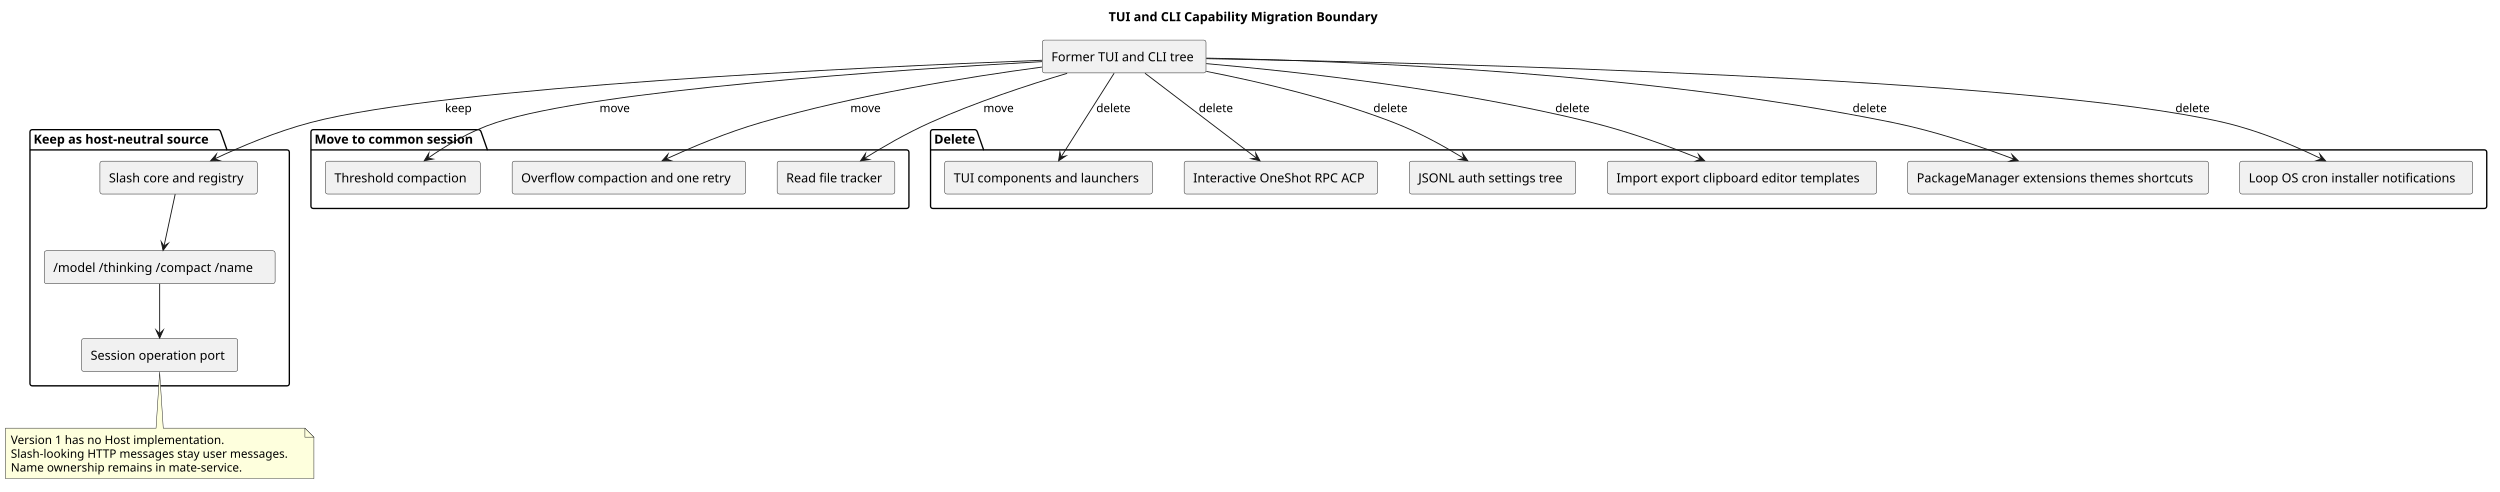
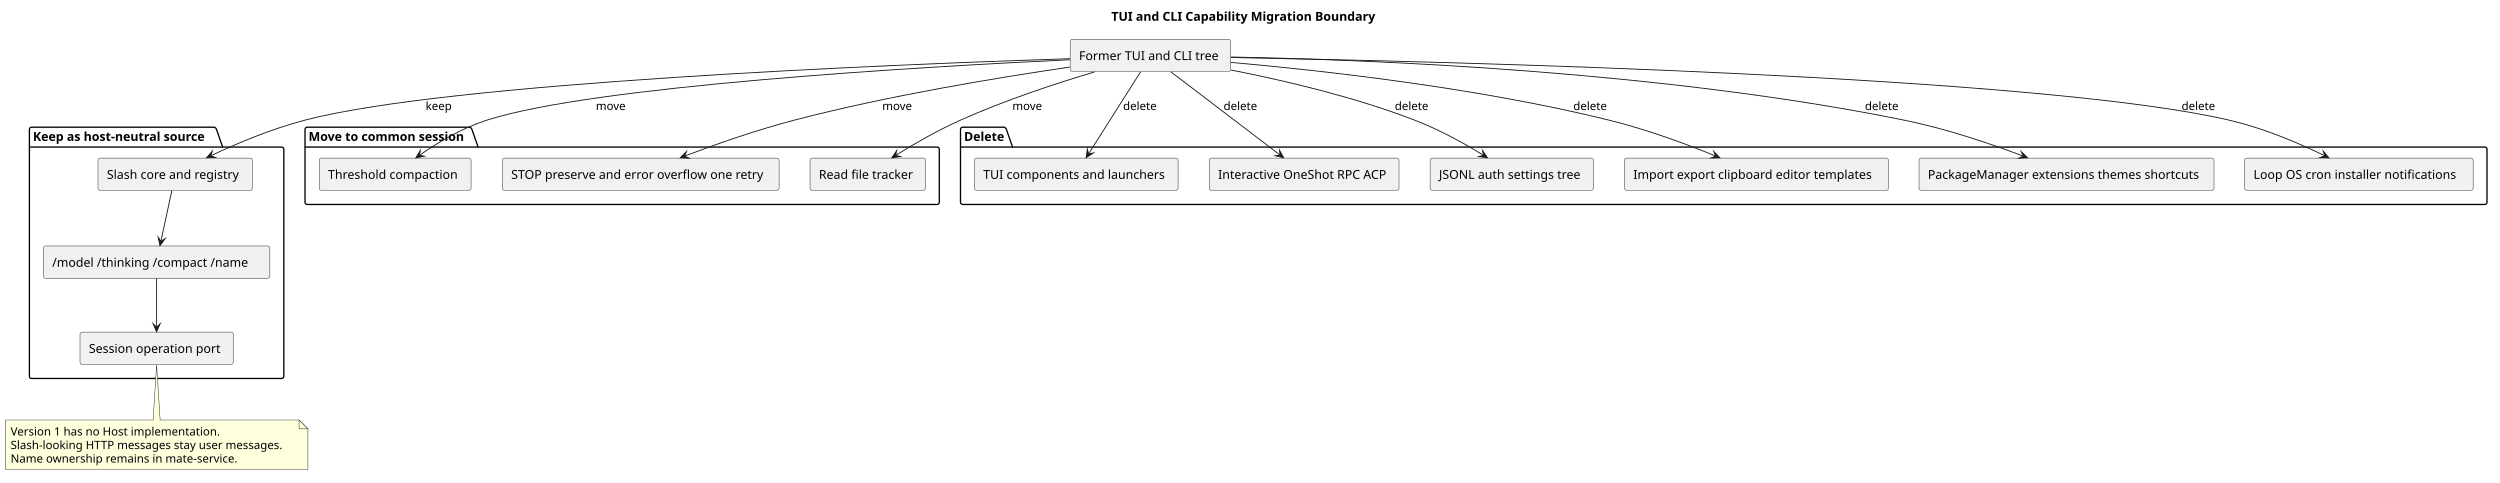
- <svg xmlns="http://www.w3.org/2000/svg" contentStyleType="text/css" data-diagram-type="DESCRIPTION" height="546px" preserveAspectRatio="none" style="width:2776px;height:546px;background:#FFFFFF;" version="1.1" viewBox="0 0 2776 546" width="2776px" zoomAndPan="magnify">
+ <svg xmlns="http://www.w3.org/2000/svg" contentStyleType="text/css" data-diagram-type="DESCRIPTION" height="546px" preserveAspectRatio="none" style="width:2830px;height:546px;background:#FFFFFF;" version="1.1" viewBox="0 0 2830 546" width="2830px" zoomAndPan="magnify">
  <defs />
  <g>
    <g class="title" data-source-line="537">
-       <text fill="#000000" font-family="sans-serif" font-size="14" font-weight="700" lengthAdjust="spacing" textLength="307.255" x="1231.013" y="23.535">TUI and CLI Capability Migration Boundary</text>
+       <text fill="#000000" font-family="sans-serif" font-size="14" font-weight="700" lengthAdjust="spacing" textLength="307.255" x="1258.013" y="23.535">TUI and CLI Capability Migration Boundary</text>
    </g>
    <g class="cluster" data-qualified-name="Keep as host-neutral source" data-source-line="550" id="ent0002">
      <path d="M35.78,143.968 L242.542,143.968 A3.75,3.75 0 0 1 245.042,146.468 L252.042,166.457 L318.78,166.457 A2.5,2.5 0 0 1 321.28,168.957 L321.28,425.938 A2.5,2.5 0 0 1 318.78,428.438 L35.78,428.438 A2.5,2.5 0 0 1 33.28,425.938 L33.28,146.468 A2.5,2.5 0 0 1 35.78,143.968" fill="none" style="stroke:#000000;stroke-width:1.5;" />
      <line style="stroke:#000000;stroke-width:1.5;" x1="33.28" x2="252.042" y1="166.457" y2="166.457" />
      <text fill="#000000" font-family="sans-serif" font-size="14" font-weight="700" lengthAdjust="spacing" textLength="205.762" x="37.28" y="159.503">Keep as host-neutral source</text>
    </g>
    <g class="cluster" data-qualified-name="Move to common session" data-source-line="555" id="ent0006">
-       <path d="M347.78,143.968 L531.716,143.968 A3.75,3.75 0 0 1 534.216,146.468 L541.216,166.457 L1006.78,166.457 A2.5,2.5 0 0 1 1009.28,168.957 L1009.28,228.958 A2.5,2.5 0 0 1 1006.78,231.458 L347.78,231.458 A2.5,2.5 0 0 1 345.28,228.958 L345.28,146.468 A2.5,2.5 0 0 1 347.78,143.968" fill="none" style="stroke:#000000;stroke-width:1.5;" />
+       <path d="M347.78,143.968 L531.716,143.968 A3.75,3.75 0 0 1 534.216,146.468 L541.216,166.457 L1060.78,166.457 A2.5,2.5 0 0 1 1063.28,168.957 L1063.28,228.958 A2.5,2.5 0 0 1 1060.78,231.458 L347.78,231.458 A2.5,2.5 0 0 1 345.28,228.958 L345.28,146.468 A2.5,2.5 0 0 1 347.78,143.968" fill="none" style="stroke:#000000;stroke-width:1.5;" />
      <line style="stroke:#000000;stroke-width:1.5;" x1="345.28" x2="541.216" y1="166.457" y2="166.457" />
      <text fill="#000000" font-family="sans-serif" font-size="14" font-weight="700" lengthAdjust="spacing" textLength="182.936" x="349.28" y="159.503">Move to common session</text>
    </g>
    <g class="cluster" data-qualified-name="Delete" data-source-line="560" id="ent0010">
-       <path d="M1035.78,143.968 L1082.717,143.968 A3.75,3.75 0 0 1 1085.217,146.468 L1092.217,166.457 L2758.78,166.457 A2.5,2.5 0 0 1 2761.28,168.957 L2761.28,228.958 A2.5,2.5 0 0 1 2758.78,231.458 L1035.78,231.458 A2.5,2.5 0 0 1 1033.28,228.958 L1033.28,146.468 A2.5,2.5 0 0 1 1035.78,143.968" fill="none" style="stroke:#000000;stroke-width:1.5;" />
-       <line style="stroke:#000000;stroke-width:1.5;" x1="1033.28" x2="1092.217" y1="166.457" y2="166.457" />
-       <text fill="#000000" font-family="sans-serif" font-size="14" font-weight="700" lengthAdjust="spacing" textLength="45.938" x="1037.28" y="159.503">Delete</text>
+       <path d="M1089.78,143.968 L1136.717,143.968 A3.75,3.75 0 0 1 1139.217,146.468 L1146.217,166.457 L2812.78,166.457 A2.5,2.5 0 0 1 2815.28,168.957 L2815.28,228.958 A2.5,2.5 0 0 1 2812.78,231.458 L1089.78,231.458 A2.5,2.5 0 0 1 1087.28,228.958 L1087.28,146.468 A2.5,2.5 0 0 1 1089.78,143.968" fill="none" style="stroke:#000000;stroke-width:1.5;" />
+       <line style="stroke:#000000;stroke-width:1.5;" x1="1087.28" x2="1146.217" y1="166.457" y2="166.457" />
+       <text fill="#000000" font-family="sans-serif" font-size="14" font-weight="700" lengthAdjust="spacing" textLength="45.938" x="1091.28" y="159.503">Delete</text>
    </g>
    <g class="entity" data-qualified-name="Keep as host-neutral source.Slash" data-source-line="551" id="ent0003">
      <rect fill="#F1F1F1" height="36.488" rx="2.5" ry="2.5" style="stroke:#181818;stroke-width:0.5;" width="174.684" x="110.94" y="178.968" />
      <text fill="#000000" font-family="sans-serif" font-size="14" lengthAdjust="spacing" textLength="154.684" x="120.94" y="202.503">Slash core and registry</text>
    </g>
    <g class="entity" data-qualified-name="Keep as host-neutral source.Handlers" data-source-line="552" id="ent0004">
      <rect fill="#F1F1F1" height="36.488" rx="2.5" ry="2.5" style="stroke:#181818;stroke-width:0.5;" width="256.373" x="49.1" y="278.458" />
      <text fill="#000000" font-family="sans-serif" font-size="14" lengthAdjust="spacing" textLength="236.373" x="59.1" y="301.993">/model /thinking /compact /name</text>
    </g>
    <g class="entity" data-qualified-name="Keep as host-neutral source.Port" data-source-line="553" id="ent0005">
      <rect fill="#F1F1F1" height="36.488" rx="2.5" ry="2.5" style="stroke:#181818;stroke-width:0.5;" width="173.426" x="90.57" y="375.948" />
      <text fill="#000000" font-family="sans-serif" font-size="14" lengthAdjust="spacing" textLength="153.426" x="100.57" y="399.483">Session operation port</text>
    </g>
    <g class="entity" data-qualified-name="Move to common session.Threshold" data-source-line="556" id="ent0007">
      <rect fill="#F1F1F1" height="36.488" rx="2.5" ry="2.5" style="stroke:#181818;stroke-width:0.5;" width="171.908" x="361.33" y="178.968" />
      <text fill="#000000" font-family="sans-serif" font-size="14" lengthAdjust="spacing" textLength="151.908" x="371.33" y="202.503">Threshold compaction</text>
    </g>
    <g class="entity" data-qualified-name="Move to common session.Overflow" data-source-line="557" id="ent0008">
-       <rect fill="#F1F1F1" height="36.488" rx="2.5" ry="2.5" style="stroke:#181818;stroke-width:0.5;" width="259.203" x="568.68" y="178.968" />
-       <text fill="#000000" font-family="sans-serif" font-size="14" lengthAdjust="spacing" textLength="239.203" x="578.68" y="202.503">Overflow compaction and one retry</text>
+       <rect fill="#F1F1F1" height="36.488" rx="2.5" ry="2.5" style="stroke:#181818;stroke-width:0.5;" width="313.303" x="568.63" y="178.968" />
+       <text fill="#000000" font-family="sans-serif" font-size="14" lengthAdjust="spacing" textLength="293.303" x="578.63" y="202.503">STOP preserve and error overflow one retry</text>
    </g>
    <g class="entity" data-qualified-name="Move to common session.Tracker" data-source-line="558" id="ent0009">
-       <rect fill="#F1F1F1" height="36.488" rx="2.5" ry="2.5" style="stroke:#181818;stroke-width:0.5;" width="130.674" x="862.95" y="178.968" />
-       <text fill="#000000" font-family="sans-serif" font-size="14" lengthAdjust="spacing" textLength="110.674" x="872.95" y="202.503">Read file tracker</text>
+       <rect fill="#F1F1F1" height="36.488" rx="2.5" ry="2.5" style="stroke:#181818;stroke-width:0.5;" width="130.674" x="916.95" y="178.968" />
+       <text fill="#000000" font-family="sans-serif" font-size="14" lengthAdjust="spacing" textLength="110.674" x="926.95" y="202.503">Read file tracker</text>
    </g>
    <g class="entity" data-qualified-name="Delete.Tui" data-source-line="561" id="ent0011">
-       <rect fill="#F1F1F1" height="36.488" rx="2.5" ry="2.5" style="stroke:#181818;stroke-width:0.5;" width="230.588" x="1048.99" y="178.968" />
-       <text fill="#000000" font-family="sans-serif" font-size="14" lengthAdjust="spacing" textLength="210.588" x="1058.99" y="202.503">TUI components and launchers</text>
+       <rect fill="#F1F1F1" height="36.488" rx="2.5" ry="2.5" style="stroke:#181818;stroke-width:0.5;" width="230.588" x="1102.99" y="178.968" />
+       <text fill="#000000" font-family="sans-serif" font-size="14" lengthAdjust="spacing" textLength="210.588" x="1112.99" y="202.503">TUI components and launchers</text>
    </g>
    <g class="entity" data-qualified-name="Delete.Modes" data-source-line="562" id="ent0012">
-       <rect fill="#F1F1F1" height="36.488" rx="2.5" ry="2.5" style="stroke:#181818;stroke-width:0.5;" width="214.797" x="1314.88" y="178.968" />
-       <text fill="#000000" font-family="sans-serif" font-size="14" lengthAdjust="spacing" textLength="194.797" x="1324.88" y="202.503">Interactive OneShot RPC ACP</text>
+       <rect fill="#F1F1F1" height="36.488" rx="2.5" ry="2.5" style="stroke:#181818;stroke-width:0.5;" width="214.797" x="1368.88" y="178.968" />
+       <text fill="#000000" font-family="sans-serif" font-size="14" lengthAdjust="spacing" textLength="194.797" x="1378.88" y="202.503">Interactive OneShot RPC ACP</text>
    </g>
    <g class="entity" data-qualified-name="Delete.Local" data-source-line="563" id="ent0013">
-       <rect fill="#F1F1F1" height="36.488" rx="2.5" ry="2.5" style="stroke:#181818;stroke-width:0.5;" width="184.787" x="1564.89" y="178.968" />
-       <text fill="#000000" font-family="sans-serif" font-size="14" lengthAdjust="spacing" textLength="164.787" x="1574.89" y="202.503">JSONL auth settings tree</text>
+       <rect fill="#F1F1F1" height="36.488" rx="2.5" ry="2.5" style="stroke:#181818;stroke-width:0.5;" width="184.787" x="1618.89" y="178.968" />
+       <text fill="#000000" font-family="sans-serif" font-size="14" lengthAdjust="spacing" textLength="164.787" x="1628.89" y="202.503">JSONL auth settings tree</text>
    </g>
    <g class="entity" data-qualified-name="Delete.Terminal" data-source-line="564" id="ent0014">
-       <rect fill="#F1F1F1" height="36.488" rx="2.5" ry="2.5" style="stroke:#181818;stroke-width:0.5;" width="298.81" x="1784.88" y="178.968" />
-       <text fill="#000000" font-family="sans-serif" font-size="14" lengthAdjust="spacing" textLength="278.81" x="1794.88" y="202.503">Import export clipboard editor templates</text>
+       <rect fill="#F1F1F1" height="36.488" rx="2.5" ry="2.5" style="stroke:#181818;stroke-width:0.5;" width="298.81" x="1838.88" y="178.968" />
+       <text fill="#000000" font-family="sans-serif" font-size="14" lengthAdjust="spacing" textLength="278.81" x="1848.88" y="202.503">Import export clipboard editor templates</text>
    </g>
    <g class="entity" data-qualified-name="Delete.Packages" data-source-line="565" id="ent0015">
-       <rect fill="#F1F1F1" height="36.488" rx="2.5" ry="2.5" style="stroke:#181818;stroke-width:0.5;" width="333.913" x="2118.33" y="178.968" />
-       <text fill="#000000" font-family="sans-serif" font-size="14" lengthAdjust="spacing" textLength="313.913" x="2128.33" y="202.503">PackageManager extensions themes shortcuts</text>
+       <rect fill="#F1F1F1" height="36.488" rx="2.5" ry="2.5" style="stroke:#181818;stroke-width:0.5;" width="333.913" x="2172.33" y="178.968" />
+       <text fill="#000000" font-family="sans-serif" font-size="14" lengthAdjust="spacing" textLength="313.913" x="2182.33" y="202.503">PackageManager extensions themes shortcuts</text>
    </g>
    <g class="entity" data-qualified-name="Delete.Legacy" data-source-line="566" id="ent0016">
-       <rect fill="#F1F1F1" height="36.488" rx="2.5" ry="2.5" style="stroke:#181818;stroke-width:0.5;" width="258.636" x="2486.97" y="178.968" />
-       <text fill="#000000" font-family="sans-serif" font-size="14" lengthAdjust="spacing" textLength="238.636" x="2496.97" y="202.503">Loop OS cron installer notifications</text>
+       <rect fill="#F1F1F1" height="36.488" rx="2.5" ry="2.5" style="stroke:#181818;stroke-width:0.5;" width="258.636" x="2540.97" y="178.968" />
+       <text fill="#000000" font-family="sans-serif" font-size="14" lengthAdjust="spacing" textLength="238.636" x="2550.97" y="202.503">Loop OS cron installer notifications</text>
    </g>
    <g class="entity" data-qualified-name="Old" data-source-line="549" id="ent0001">
-       <rect fill="#F1F1F1" height="36.488" rx="2.5" ry="2.5" style="stroke:#181818;stroke-width:0.5;" width="181.718" x="1157.42" y="44.488" />
-       <text fill="#000000" font-family="sans-serif" font-size="14" lengthAdjust="spacing" textLength="161.718" x="1167.42" y="68.023">Former TUI and CLI tree</text>
+       <rect fill="#F1F1F1" height="36.488" rx="2.5" ry="2.5" style="stroke:#181818;stroke-width:0.5;" width="181.718" x="1211.42" y="44.488" />
+       <text fill="#000000" font-family="sans-serif" font-size="14" lengthAdjust="spacing" textLength="161.718" x="1221.42" y="68.023">Former TUI and CLI tree</text>
    </g>
    <g class="entity" data-qualified-name="GMN29" data-source-line="583" id="ent0030">
      <path d="M6,475.438 L6,531.37 A0,0 0 0 0 6,531.37 L348.566,531.37 A0,0 0 0 0 348.566,531.37 L348.566,485.438 L338.566,475.438 L181.28,475.438 L177.28,412.898 L173.28,475.438 L6,475.438 A0,0 0 0 0 6,475.438" fill="#FEFFDD" style="stroke:#181818;stroke-width:0.5;" />
      <path d="M338.566,475.438 L338.566,485.438 L348.566,485.438 L338.566,475.438" fill="#FEFFDD" style="stroke:#181818;stroke-width:0.5;" />
      <text fill="#000000" font-family="sans-serif" font-size="13" lengthAdjust="spacing" textLength="246.594" x="12" y="493.007">Version 1 has no Host implementation.</text>
      <text fill="#000000" font-family="sans-serif" font-size="13" lengthAdjust="spacing" textLength="321.566" x="12" y="508.317">Slash-looking HTTP messages stay user messages.</text>
      <text fill="#000000" font-family="sans-serif" font-size="13" lengthAdjust="spacing" textLength="266.671" x="12" y="523.628">Name ownership remains in mate-service.</text>
    </g>
    <g class="link" data-entity-1="ent0001" data-entity-2="ent0003" data-link-type="dependency" data-source-line="569" id="lnk17">
-       <path d="M1157.17,66.918 C959.48,74.508 496.8,96.058 345.28,135.968 C305.94,146.338 267.664,162.629 238.444,176.379" fill="none" id="Old-to-Slash" style="stroke:#181818;stroke-width:1;" />
-       <polygon fill="#181818" points="233.92,178.508,243.767,178.296,238.444,176.379,240.36,171.057,233.92,178.508" style="stroke:#181818;stroke-width:1;stroke-linejoin:miter;stroke-miterlimit:10;" />
-       <text fill="#000000" font-family="sans-serif" font-size="13" lengthAdjust="spacing" textLength="30.266" x="494.2" y="124.537">keep</text>
+       <path d="M1211.17,66.408 C1004.83,73.148 507.24,93.418 345.28,135.968 C305.94,146.308 267.654,162.608 238.434,176.368" fill="none" id="Old-to-Slash" style="stroke:#181818;stroke-width:1;" />
+       <polygon fill="#181818" points="233.91,178.498,243.756,178.283,238.434,176.368,240.348,171.045,233.91,178.498" style="stroke:#181818;stroke-width:1;stroke-linejoin:miter;stroke-miterlimit:10;" />
+       <text fill="#000000" font-family="sans-serif" font-size="13" lengthAdjust="spacing" textLength="30.266" x="481.8" y="124.537">keep</text>
    </g>
    <g class="link" data-entity-1="ent0003" data-entity-2="ent0004" data-link-type="dependency" data-source-line="570" id="lnk18">
      <path d="M194.53,215.648 C190.73,233.278 185.942,255.51 182.132,273.21" fill="none" id="Slash-to-Handlers" style="stroke:#181818;stroke-width:1;" />
      <polygon fill="#181818" points="181.08,278.098,186.884,270.142,182.132,273.21,179.064,268.458,181.08,278.098" style="stroke:#181818;stroke-width:1;stroke-linejoin:miter;stroke-miterlimit:10;" />
    </g>
    <g class="link" data-entity-1="ent0004" data-entity-2="ent0005" data-link-type="dependency" data-source-line="571" id="lnk19">
      <path d="M177.28,315.218 C177.28,332.338 177.28,353.268 177.28,370.468" fill="none" id="Handlers-to-Port" style="stroke:#181818;stroke-width:1;" />
      <polygon fill="#181818" points="177.28,375.468,181.28,366.468,177.28,370.468,173.28,366.468,177.28,375.468" style="stroke:#181818;stroke-width:1;stroke-linejoin:miter;stroke-miterlimit:10;" />
    </g>
    <g class="link" data-entity-1="ent0001" data-entity-2="ent0007" data-link-type="dependency" data-source-line="572" id="lnk20">
-       <path d="M1157.03,68.428 C994.51,77.588 661.63,100.118 551.28,135.968 C521.71,145.578 495.435,161.553 475.205,175.623" fill="none" id="Old-to-Threshold" style="stroke:#181818;stroke-width:1;" />
-       <polygon fill="#181818" points="471.1,178.478,480.773,176.623,475.205,175.623,476.205,170.056,471.1,178.478" style="stroke:#181818;stroke-width:1;stroke-linejoin:miter;stroke-miterlimit:10;" />
-       <text fill="#000000" font-family="sans-serif" font-size="13" lengthAdjust="spacing" textLength="34.093" x="665.68" y="124.537">move</text>
+       <path d="M1211.09,67.638 C1038.79,75.818 671.87,97.278 551.28,135.968 C521.48,145.538 494.999,161.716 474.779,175.836" fill="none" id="Old-to-Threshold" style="stroke:#181818;stroke-width:1;" />
+       <polygon fill="#181818" points="470.68,178.698,480.349,176.825,474.779,175.836,475.769,170.266,470.68,178.698" style="stroke:#181818;stroke-width:1;stroke-linejoin:miter;stroke-miterlimit:10;" />
+       <text fill="#000000" font-family="sans-serif" font-size="13" lengthAdjust="spacing" textLength="34.093" x="674.49" y="124.537">move</text>
    </g>
    <g class="link" data-entity-1="ent0001" data-entity-2="ent0008" data-link-type="dependency" data-source-line="573" id="lnk21">
-       <path d="M1156.99,74.478 C1074.47,85.518 950.22,105.438 845.28,135.968 C806.75,147.188 769.077,163.028 739.817,176.418" fill="none" id="Old-to-Overflow" style="stroke:#181818;stroke-width:1;" />
-       <polygon fill="#181818" points="735.27,178.498,745.118,178.39,739.817,176.418,741.789,171.116,735.27,178.498" style="stroke:#181818;stroke-width:1;stroke-linejoin:miter;stroke-miterlimit:10;" />
-       <text fill="#000000" font-family="sans-serif" font-size="13" lengthAdjust="spacing" textLength="34.093" x="944.19" y="124.537">move</text>
+       <path d="M1210.97,75.948 C1128.71,87.928 1004.85,108.408 899.28,135.968 C854.59,147.638 809.585,163.555 774.795,176.755" fill="none" id="Old-to-Overflow" style="stroke:#181818;stroke-width:1;" />
+       <polygon fill="#181818" points="770.12,178.528,779.954,179.075,774.795,176.755,777.116,171.596,770.12,178.528" style="stroke:#181818;stroke-width:1;stroke-linejoin:miter;stroke-miterlimit:10;" />
+       <text fill="#000000" font-family="sans-serif" font-size="13" lengthAdjust="spacing" textLength="34.093" x="998.68" y="124.537">move</text>
    </g>
    <g class="link" data-entity-1="ent0001" data-entity-2="ent0009" data-link-type="dependency" data-source-line="574" id="lnk22">
-       <path d="M1184.95,81.418 C1141.45,94.438 1082.84,113.688 1033.28,135.968 C1005.87,148.298 980.564,163.006 959.814,175.925" fill="none" id="Old-to-Tracker" style="stroke:#181818;stroke-width:1;" />
-       <polygon fill="#181818" points="955.57,178.568,965.324,177.207,959.814,175.925,961.096,170.416,955.57,178.568" style="stroke:#181818;stroke-width:1;stroke-linejoin:miter;stroke-miterlimit:10;" />
-       <text fill="#000000" font-family="sans-serif" font-size="13" lengthAdjust="spacing" textLength="34.093" x="1091.95" y="124.537">move</text>
+       <path d="M1238.95,81.418 C1195.45,94.438 1136.84,113.688 1087.28,135.968 C1059.87,148.298 1034.564,163.006 1013.814,175.925" fill="none" id="Old-to-Tracker" style="stroke:#181818;stroke-width:1;" />
+       <polygon fill="#181818" points="1009.57,178.568,1019.324,177.207,1013.814,175.925,1015.096,170.416,1009.57,178.568" style="stroke:#181818;stroke-width:1;stroke-linejoin:miter;stroke-miterlimit:10;" />
+       <text fill="#000000" font-family="sans-serif" font-size="13" lengthAdjust="spacing" textLength="34.093" x="1145.95" y="124.537">move</text>
    </g>
    <g class="link" data-entity-1="ent0001" data-entity-2="ent0011" data-link-type="dependency" data-source-line="575" id="lnk23">
-       <path d="M1237.13,81.318 C1221.06,106.658 1194.258,148.946 1178.158,174.326" fill="none" id="Old-to-Tui" style="stroke:#181818;stroke-width:1;" />
-       <polygon fill="#181818" points="1175.48,178.548,1183.679,173.091,1178.158,174.326,1176.923,168.806,1175.48,178.548" style="stroke:#181818;stroke-width:1;stroke-linejoin:miter;stroke-miterlimit:10;" />
-       <text fill="#000000" font-family="sans-serif" font-size="13" lengthAdjust="spacing" textLength="38.53" x="1217.28" y="124.537">delete</text>
+       <path d="M1291.13,81.318 C1275.06,106.658 1248.258,148.946 1232.158,174.326" fill="none" id="Old-to-Tui" style="stroke:#181818;stroke-width:1;" />
+       <polygon fill="#181818" points="1229.48,178.548,1237.679,173.091,1232.158,174.326,1230.923,168.806,1229.48,178.548" style="stroke:#181818;stroke-width:1;stroke-linejoin:miter;stroke-miterlimit:10;" />
+       <text fill="#000000" font-family="sans-serif" font-size="13" lengthAdjust="spacing" textLength="38.53" x="1271.28" y="124.537">delete</text>
    </g>
    <g class="link" data-entity-1="ent0001" data-entity-2="ent0012" data-link-type="dependency" data-source-line="576" id="lnk24">
-       <path d="M1271.39,81.318 C1304.67,106.658 1361.772,150.139 1395.102,175.519" fill="none" id="Old-to-Modes" style="stroke:#181818;stroke-width:1;" />
-       <polygon fill="#181818" points="1399.08,178.548,1394.343,169.913,1395.102,175.519,1389.496,176.278,1399.08,178.548" style="stroke:#181818;stroke-width:1;stroke-linejoin:miter;stroke-miterlimit:10;" />
-       <text fill="#000000" font-family="sans-serif" font-size="13" lengthAdjust="spacing" textLength="38.53" x="1331.07" y="124.537">delete</text>
+       <path d="M1325.39,81.318 C1358.67,106.658 1415.772,150.139 1449.102,175.519" fill="none" id="Old-to-Modes" style="stroke:#181818;stroke-width:1;" />
+       <polygon fill="#181818" points="1453.08,178.548,1448.343,169.913,1449.102,175.519,1443.496,176.278,1453.08,178.548" style="stroke:#181818;stroke-width:1;stroke-linejoin:miter;stroke-miterlimit:10;" />
+       <text fill="#000000" font-family="sans-serif" font-size="13" lengthAdjust="spacing" textLength="38.53" x="1385.07" y="124.537">delete</text>
    </g>
    <g class="link" data-entity-1="ent0001" data-entity-2="ent0013" data-link-type="dependency" data-source-line="577" id="lnk25">
-       <path d="M1339.47,79.258 C1399.69,91.088 1479.67,109.818 1547.28,135.968 C1576.73,147.358 1603.849,162.563 1625.519,175.863" fill="none" id="Old-to-Local" style="stroke:#181818;stroke-width:1;" />
-       <polygon fill="#181818" points="1629.78,178.478,1624.202,170.361,1625.519,175.863,1620.017,177.18,1629.78,178.478" style="stroke:#181818;stroke-width:1;stroke-linejoin:miter;stroke-miterlimit:10;" />
-       <text fill="#000000" font-family="sans-serif" font-size="13" lengthAdjust="spacing" textLength="38.53" x="1524.9" y="124.537">delete</text>
+       <path d="M1393.47,79.258 C1453.69,91.088 1533.67,109.818 1601.28,135.968 C1630.73,147.358 1657.849,162.563 1679.519,175.863" fill="none" id="Old-to-Local" style="stroke:#181818;stroke-width:1;" />
+       <polygon fill="#181818" points="1683.78,178.478,1678.202,170.361,1679.519,175.863,1674.017,177.18,1683.78,178.478" style="stroke:#181818;stroke-width:1;stroke-linejoin:miter;stroke-miterlimit:10;" />
+       <text fill="#000000" font-family="sans-serif" font-size="13" lengthAdjust="spacing" textLength="38.53" x="1578.9" y="124.537">delete</text>
    </g>
    <g class="link" data-entity-1="ent0001" data-entity-2="ent0014" data-link-type="dependency" data-source-line="578" id="lnk26">
-       <path d="M1339.37,70.638 C1443.87,79.888 1619.79,99.528 1767.28,135.968 C1811.12,146.808 1854.838,163.085 1888.188,176.645" fill="none" id="Old-to-Terminal" style="stroke:#181818;stroke-width:1;" />
-       <polygon fill="#181818" points="1892.82,178.528,1885.989,171.433,1888.188,176.645,1882.976,178.844,1892.82,178.528" style="stroke:#181818;stroke-width:1;stroke-linejoin:miter;stroke-miterlimit:10;" />
-       <text fill="#000000" font-family="sans-serif" font-size="13" lengthAdjust="spacing" textLength="38.53" x="1726.94" y="124.537">delete</text>
+       <path d="M1393.37,70.638 C1497.87,79.888 1673.79,99.528 1821.28,135.968 C1865.12,146.808 1908.838,163.085 1942.188,176.645" fill="none" id="Old-to-Terminal" style="stroke:#181818;stroke-width:1;" />
+       <polygon fill="#181818" points="1946.82,178.528,1939.989,171.433,1942.188,176.645,1936.976,178.844,1946.82,178.528" style="stroke:#181818;stroke-width:1;stroke-linejoin:miter;stroke-miterlimit:10;" />
+       <text fill="#000000" font-family="sans-serif" font-size="13" lengthAdjust="spacing" textLength="38.53" x="1780.94" y="124.537">delete</text>
    </g>
    <g class="link" data-entity-1="ent0001" data-entity-2="ent0015" data-link-type="dependency" data-source-line="579" id="lnk27">
-       <path d="M1339.53,64.548 C1496.67,67.488 1827.84,80.408 2101.28,135.968 C2150.2,145.908 2199.604,162.817 2236.394,176.757" fill="none" id="Old-to-Packages" style="stroke:#181818;stroke-width:1;" />
-       <polygon fill="#181818" points="2241.07,178.528,2234.071,171.599,2236.394,176.757,2231.237,179.08,2241.07,178.528" style="stroke:#181818;stroke-width:1;stroke-linejoin:miter;stroke-miterlimit:10;" />
-       <text fill="#000000" font-family="sans-serif" font-size="13" lengthAdjust="spacing" textLength="38.53" x="2057.06" y="124.537">delete</text>
+       <path d="M1393.53,64.548 C1550.67,67.488 1881.84,80.408 2155.28,135.968 C2204.2,145.908 2253.604,162.817 2290.394,176.757" fill="none" id="Old-to-Packages" style="stroke:#181818;stroke-width:1;" />
+       <polygon fill="#181818" points="2295.07,178.528,2288.071,171.599,2290.394,176.757,2285.237,179.08,2295.07,178.528" style="stroke:#181818;stroke-width:1;stroke-linejoin:miter;stroke-miterlimit:10;" />
+       <text fill="#000000" font-family="sans-serif" font-size="13" lengthAdjust="spacing" textLength="38.53" x="2111.06" y="124.537">delete</text>
    </g>
    <g class="link" data-entity-1="ent0001" data-entity-2="ent0016" data-link-type="dependency" data-source-line="580" id="lnk28">
-       <path d="M1339.6,65.138 C1584.99,69.568 2254.58,85.998 2469.28,135.968 C2509.58,145.348 2548.624,162.23 2577.774,176.42" fill="none" id="Old-to-Legacy" style="stroke:#181818;stroke-width:1;" />
-       <polygon fill="#181818" points="2582.27,178.608,2575.929,171.073,2577.774,176.42,2572.427,178.266,2582.27,178.608" style="stroke:#181818;stroke-width:1;stroke-linejoin:miter;stroke-miterlimit:10;" />
-       <text fill="#000000" font-family="sans-serif" font-size="13" lengthAdjust="spacing" textLength="38.53" x="2415.52" y="124.537">delete</text>
+       <path d="M1393.6,65.138 C1638.99,69.568 2308.58,85.998 2523.28,135.968 C2563.58,145.348 2602.624,162.23 2631.774,176.42" fill="none" id="Old-to-Legacy" style="stroke:#181818;stroke-width:1;" />
+       <polygon fill="#181818" points="2636.27,178.608,2629.929,171.073,2631.774,176.42,2626.427,178.266,2636.27,178.608" style="stroke:#181818;stroke-width:1;stroke-linejoin:miter;stroke-miterlimit:10;" />
+       <text fill="#000000" font-family="sans-serif" font-size="13" lengthAdjust="spacing" textLength="38.53" x="2469.52" y="124.537">delete</text>
    </g>
  </g>
</svg>
